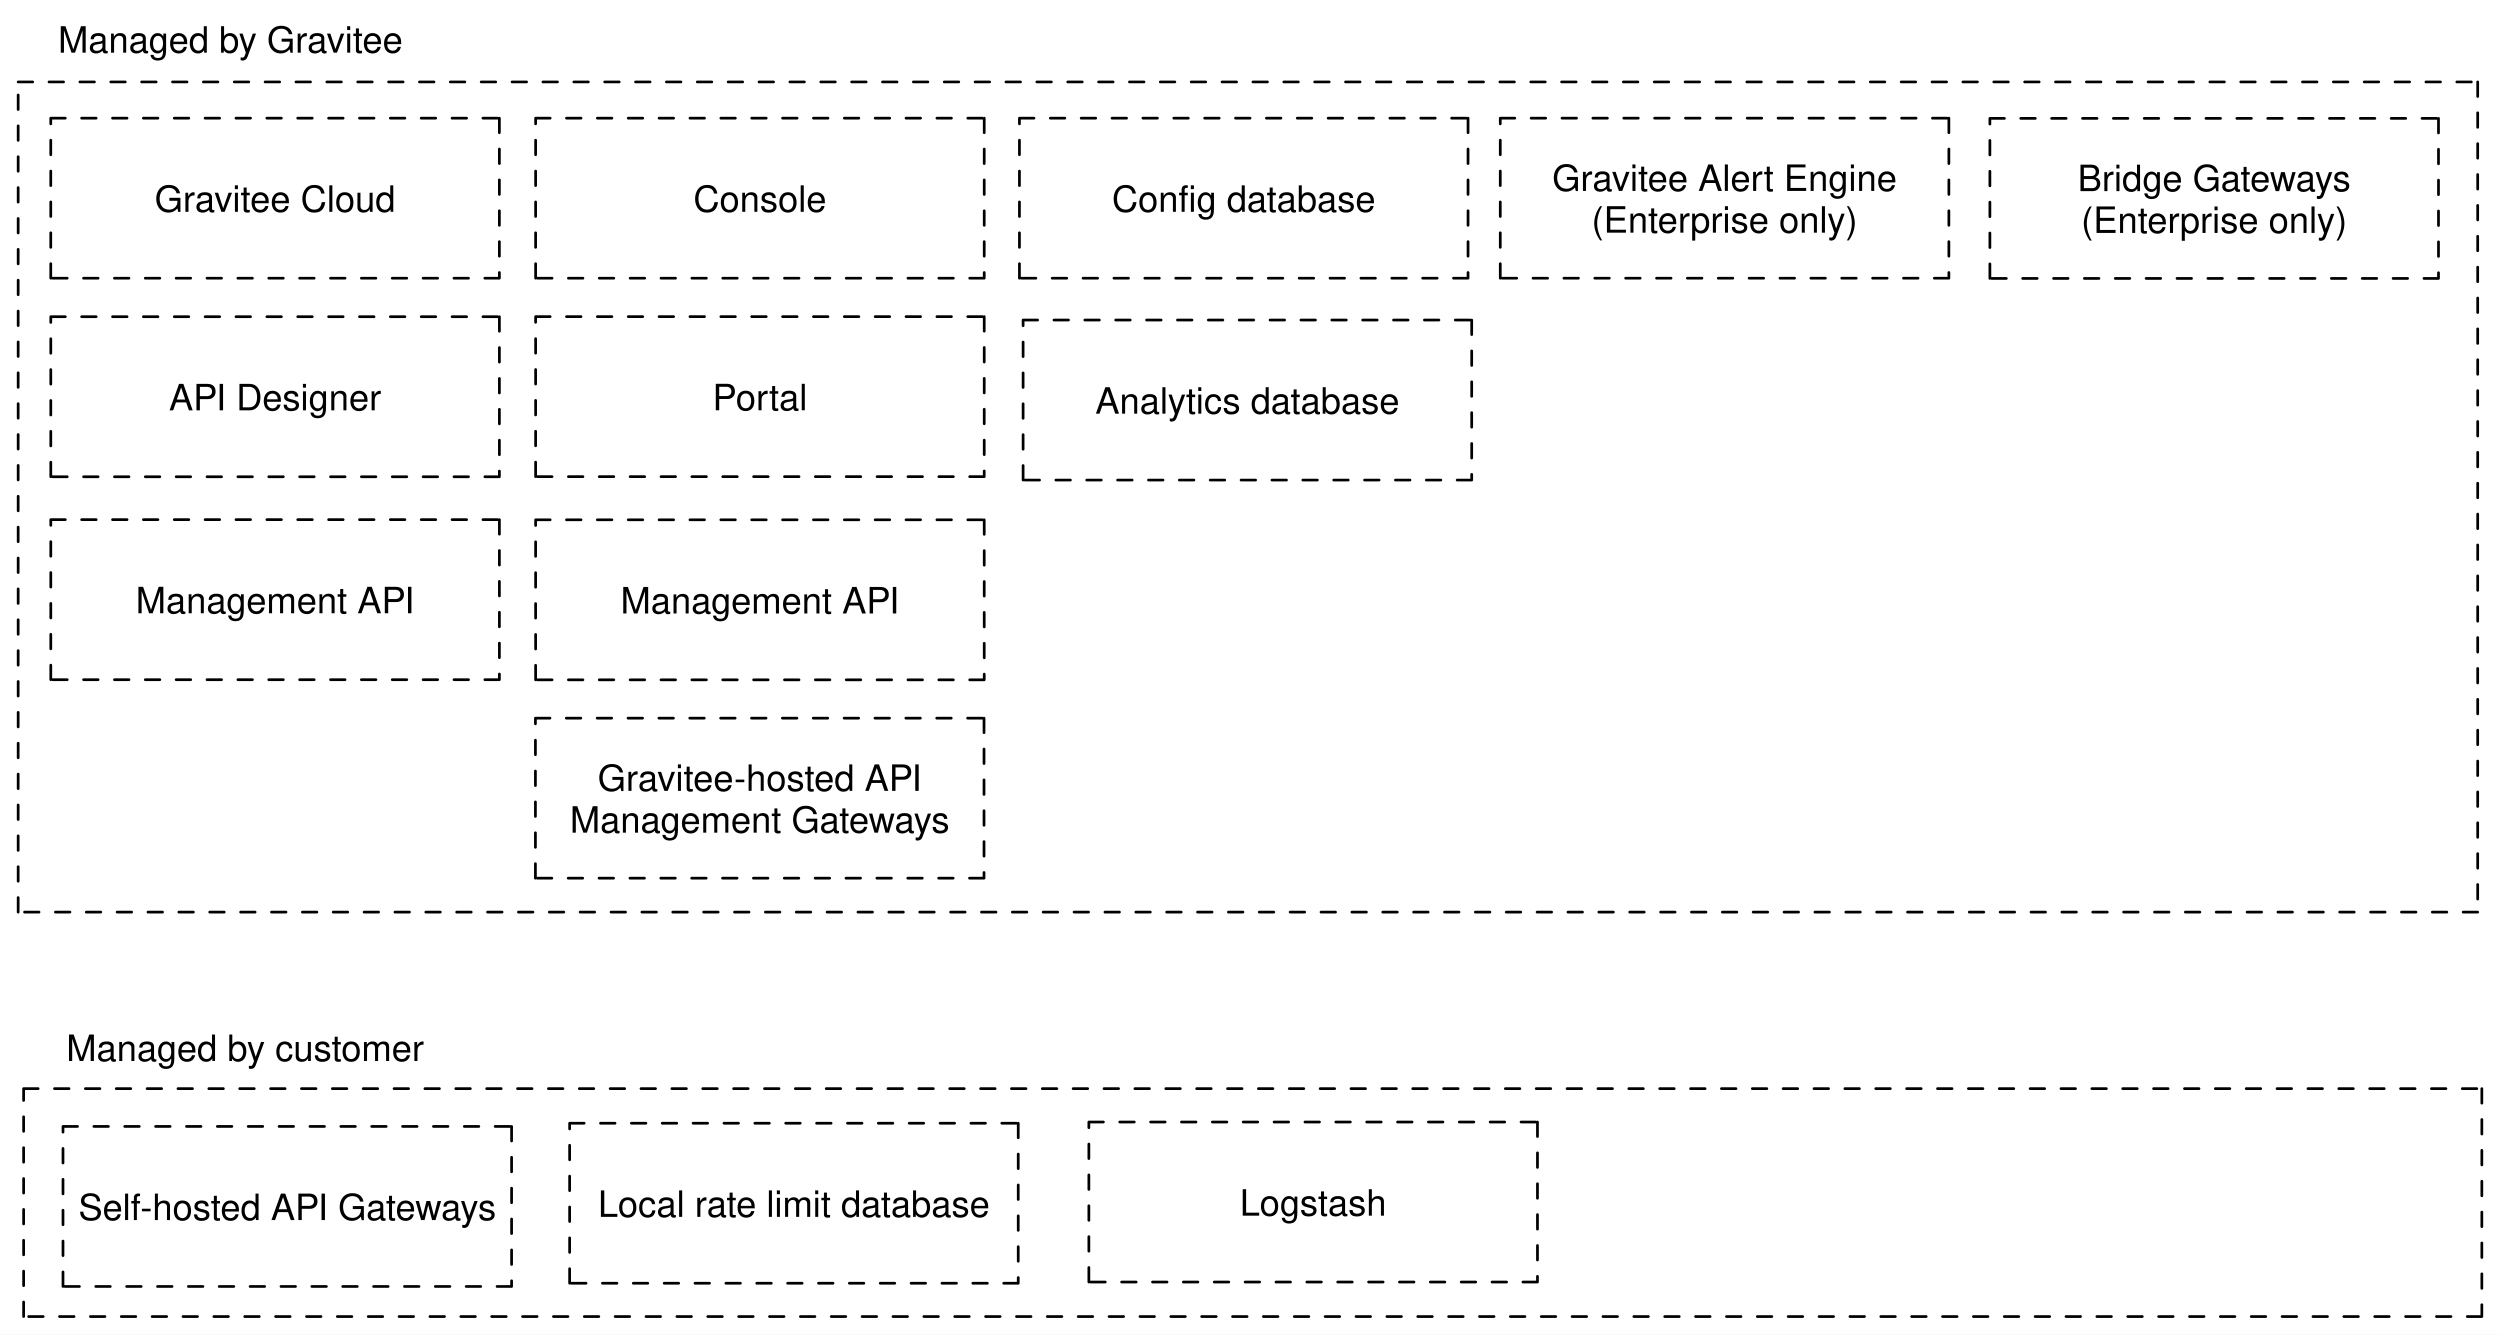
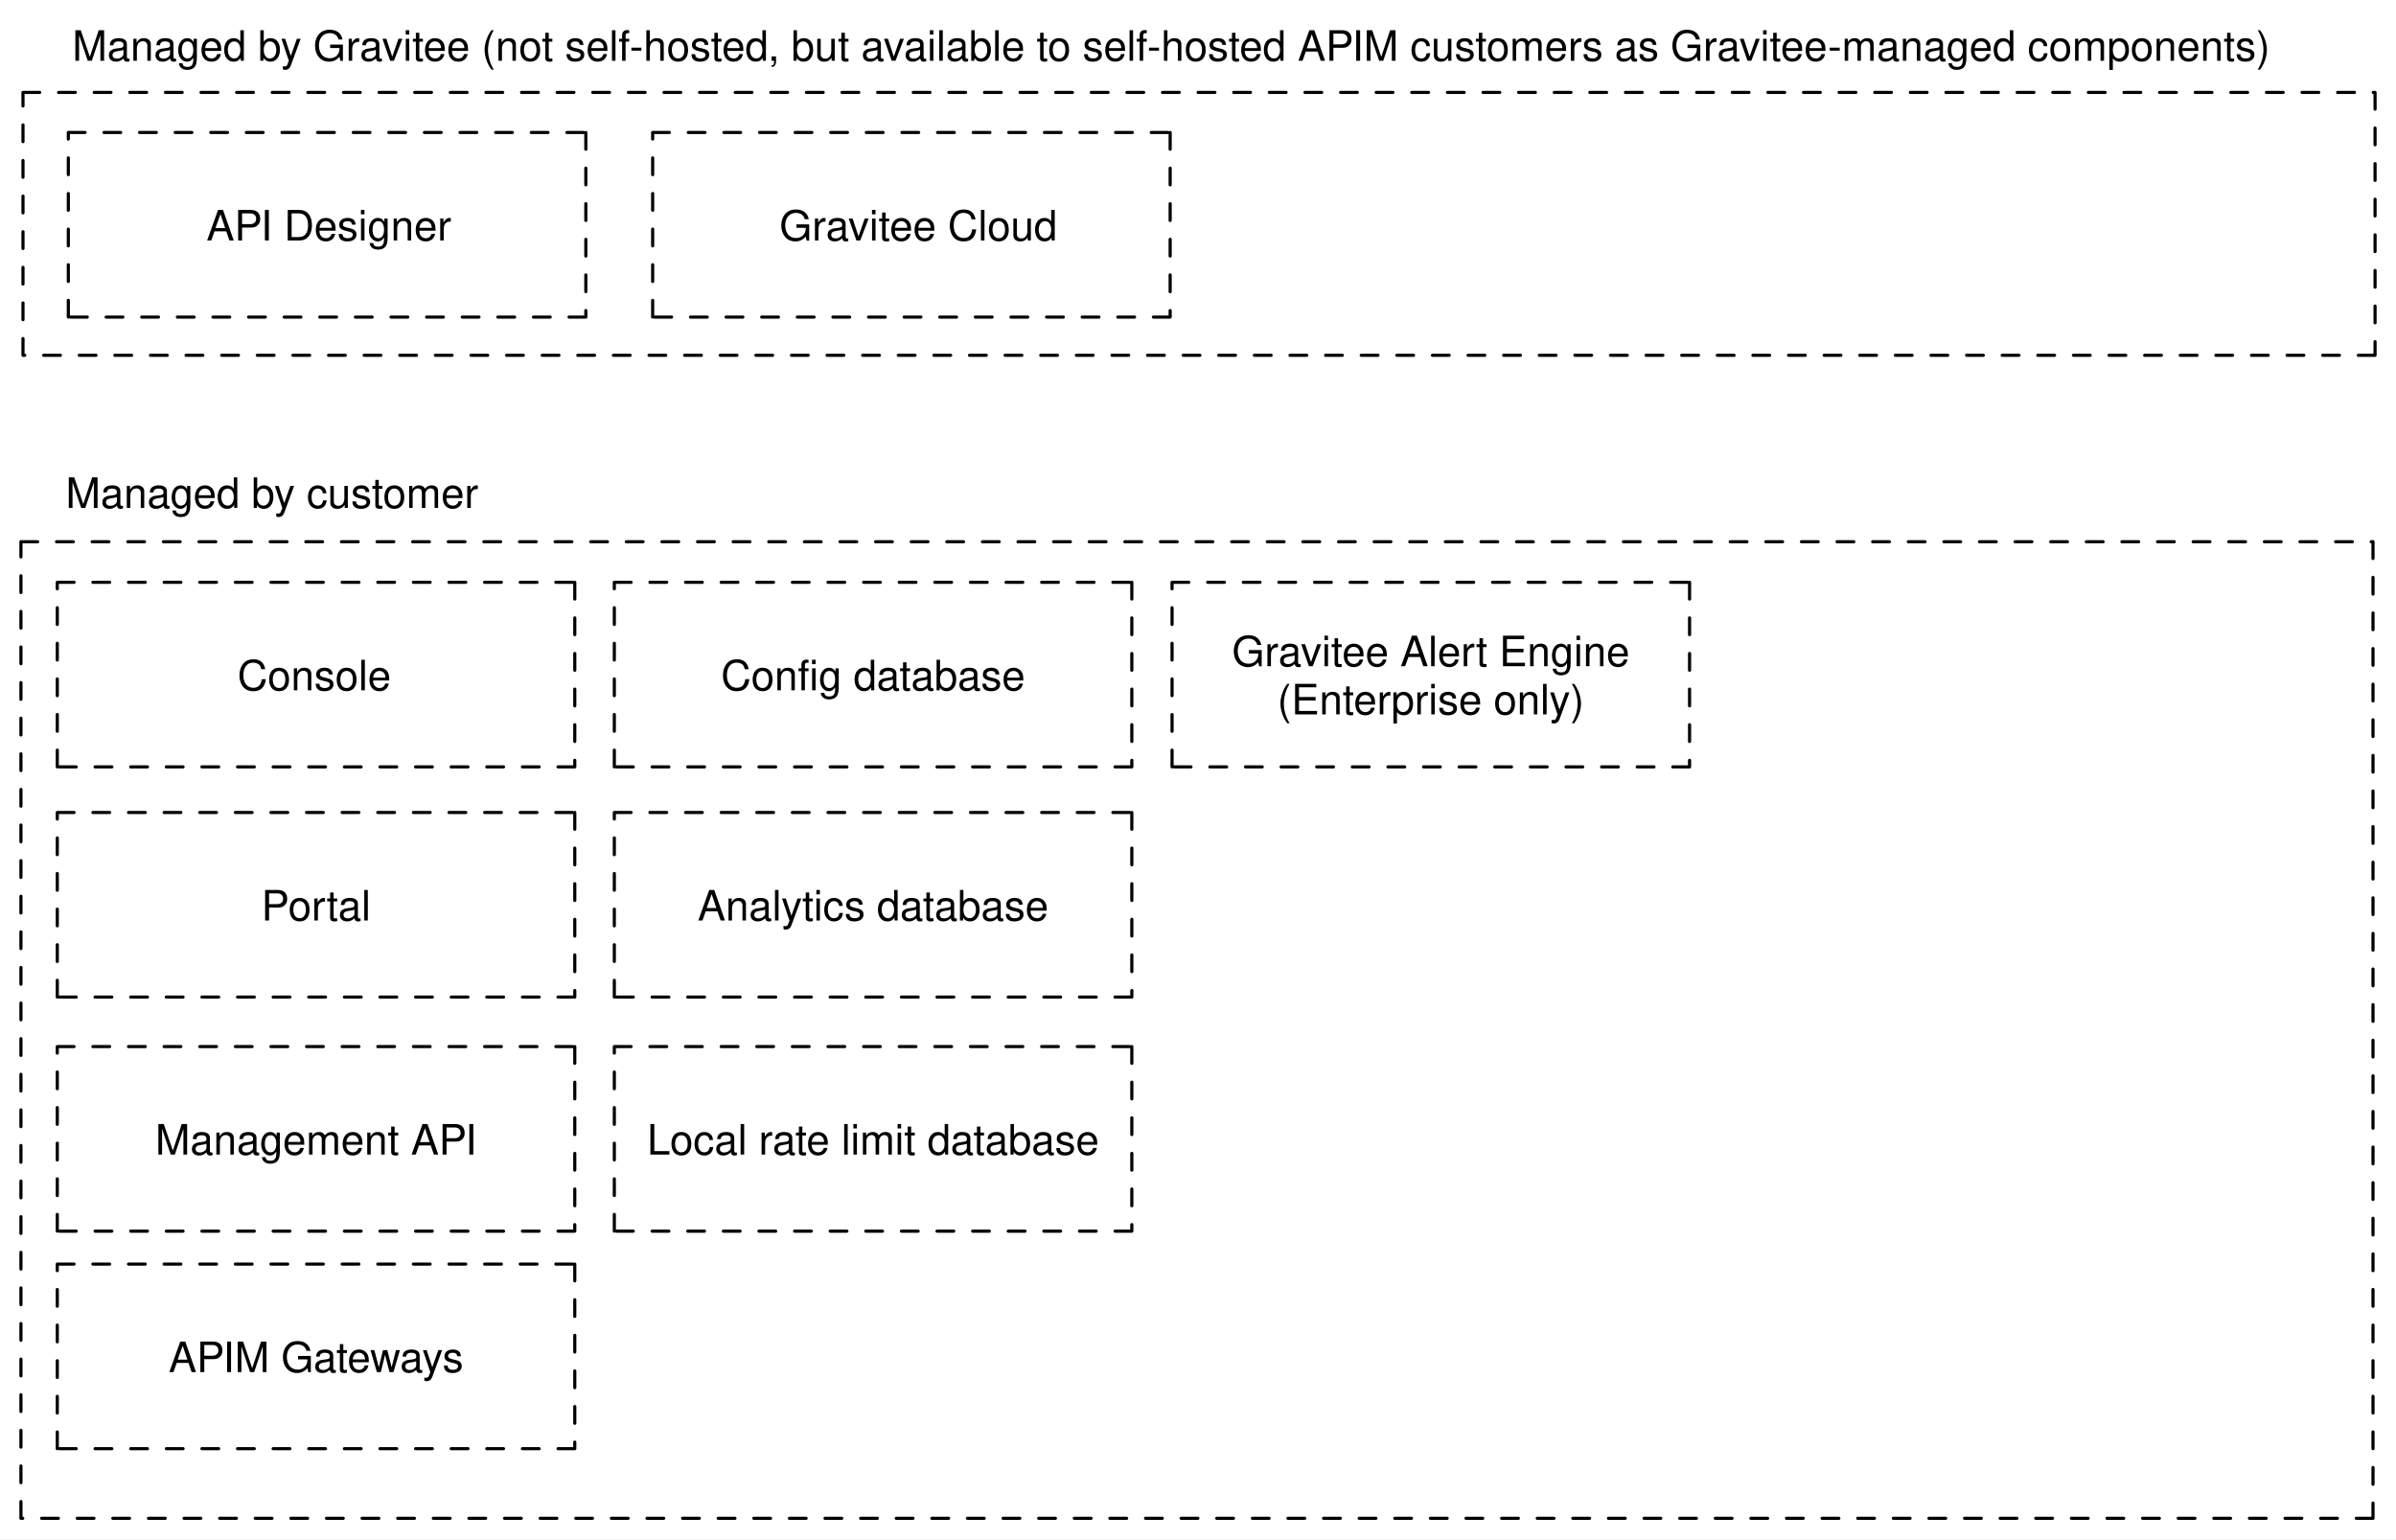
- <svg xmlns="http://www.w3.org/2000/svg" version="1.1" viewBox="0 0 1376.783 735.032" width="2753.566" height="1470.064">
+ <svg xmlns="http://www.w3.org/2000/svg" version="1.1" viewBox="0 0 1143.836 734.898" width="2287.672" height="1469.797">
  
-   eyJ2ZXJzaW9uIjoiMSIsImVuY29kaW5nIjoiYnN0cmluZyIsImNvbXByZXNzZWQiOnRydWUsImVuY29kZWQiOiJ4nNVda3Oi2Fx1MDAxNv3ev8LKfLm3amTO+zHfXHUwMDEyjZ1E89Q879xKoVx1MDAxMiVcIlx1MDAxOECj6er/Plx1MDAwN5NWVIhiXHUwMDE06VRXV4eDsoG1zl57n312//iWy+35o56x93duz1x1MDAxODZ0y2y6+uven8HxgeF6pmOrITT+3XP6bmN8Ztv3e97ff/2l93pay/TrjtPRXHUwMDFhTvf9Y4ZldFxy2/fUif9Tv+dyP8Z/hy7kXHUwMDFhXHJft1uWMf7AeGh6LVxiXHUwMDA0mz985tjjXHUwMDBiQ0hcdTAwMTFkXHUwMDEyITA5w/SK6oK+0VTDT7rlXHUwMDE505Hg0N752XO9eUnh9e1cdTAwMDOoWaPnXsVcdTAwMDPd6XWfTMuq+iPr/bb0RrvvhqzyfNfpXHUwMDE4t2bTb1x1MDAwN1efOz75XFxT99rKgMmw6/RbbdvwgkcwtdTp6Vxy01x1MDAxZo1vcXr0/TmEz1x1MDAxYlx1MDAwNlx1MDAwZlxcSo1KIFx1MDAxMMBcdTAwMTDRydD4w4xqkCNBIWWhoXeTXG6O5biBSX+A8c/Uprre6LSUYXZzco7v6rbX0131sqbnvf66WUyxxjkmmE8v0jbMVttcdTAwMGZGXHUwMDEx1SjgXCJsnGeMX0LwXHTAXHRFk4Hgsr3j5lx1MDAxOFx1MDAxMP9cdTAwMGY/JLv58ZDsvmVNLVxyXHUwMDA2XHUwMDBlQyCafqbfa+rvr1x1MDAxYTLBkURcdTAwMDByIKYmWKbdmf86y2l0puhcdTAwMThcdTAwMWb9+ec6uEQyXHUwMDE2l1xmSq5eXHUwMDE3ZivD8uxBJ623W7dcdTAwMDduXHUwMDFl60V5fWTX/ZvfXHUwMDAwlkyjXHUwMDAyXHUwMDAyStTjn4VlXHUwMDFlXHUwMDBiqSFcZmZHtoBKooBcdTAwMDckZ1xu/URKsYhNQrlcdTAwMDZnjHhcdTAwMDcm5Fx1MDAxMlwiTNT0kVx1MDAwMjJcdTAwMTUgXHUwMDA0gmhTyPSNoVx1MDAxZj1Z4lhQXCJAsSRATVx1MDAxMyuj8pZcdTAwMWVWi7f4rXPfqjyDUr9cIkZgkFwiKuFaqMRcYmuAUyjp4mSJgSZcdTAwMTmdn0c3XHJLXHUwMDE0snGCQ4TnXHUwMDExSCllUtFHpFx1MDAwMkBcdChcdTAwMDRcdFx1MDAwMDh9zY7tV823d1xmzVx1MDAxYy3pXdNcdTAwMWH9XHUwMDEyXHUwMDA071xiXHKQqZ7PqW7rLaOZq49yjb7nO13DXHI/T89QXHUwMDA2jF24nPnovmW2XHUwMDAyIO9ZxtMswn1TqZHJsO/0pqNccmWKrr7OPW7O35Ljmi3T1q3aJ2atxTRcdTAwMTZcIvO8Klx1MDAwMURcdTAwMTBCMUcrXHUwMDEz7eVEvz/Gzou8Pu2Ucf/u4vSR+tknXHUwMDFhXHUwMDE0WtTUT1x1MDAxMNHwtvWIxKtQTFx1MDAxMVx1MDAxZDHAOUmFY5xDXHUwMDE2siFFjn139YHpXHUwMDFiRsY4NjFrfZ0lII0jXHUwMDFhR1x1MDAwMFx1MDAwMUng6jy7XHUwMDFmnp5cZlx1MDAxYiVSOqL4XFx3qlx1MDAwMntcdTAwMGb5zMssjKCGOCGQXHUwMDAwNu/QXHUwMDA01aTSMVx1MDAxMEi8RZ2FXGLX5qTchHRCaFx1MDAxMFx0OWPaRGJx5eGwXHUwMDEwZGPs+1x1MDAxOJiiaFx1MDAwNkkzs3XovVx1MDAxN3zHKHlcIo+qV2Wn03fpWV+ivcl5Pz/+tUn3uZ5XQfGxLmdK2CCBxMpoj77rzaLdcyxzw+qNa1xcqeU5/zGeXHUwMDAxXHUwMDAzf6M0XHUwMDEzm+XBxsGOyVwiyiPUXHUwMDFiXHUwMDE0XHUwMDE4XHUwMDEzLsDGsJ1cdTAwMWT1VjWsp3zb8ZRccrn9i+Pcd2XNqz7yXHUwMDEyuZeGuq+w6ltwMF2z2VxmT/qzPmbZZD3vdmJtXt/3UFx1MDAwNmLpXGKRQiFFoaltXHUwMDE5XHUwMDFkqy46dGCtyq27lrxcdTAwMDdusXVbfcu+84EqwsZywfPkMVNcdTAwMDE+R1xiMi63XHUwMDFh5K/pfFRcdTAwMTBGXHUwMDE4hirk3bHz4cP2lXlHxOMgf11u1K7L/e6wlcz5QFx1MDAwNuhcdTAwMTRo20pcdTAwMWXE+1x1MDAxZUFcdTAwMTBcdTAwMGasWFx1MDAxZOzRN51138OBtuB18lx1MDAxODONq1x1MDAxOIJhxuGWs1mrOFx1MDAxZchcdTAwMTWqXHUwMDE171LKXHUwMDFiJMXe1zzPr4ghV7CcfjNVf7Nkfp73N3OWru9lXHUwMDE4i08lQMmV7F9d8j1cdTAwMWbwXHUwMDAxb3deXHUwMDBl+NGFhXVZ2q9cdTAwMTjZXHUwMDBmcKiASthFJZGz7mMgQkxcdTAwMDC6QSqu52Pq9tnNiezVzuqFQ3lR9KrfYecymY9cdG5+6lx1MDAwMba5dFwi4nNnhFx1MDAwMMo5l6vnqPP2bemYNWr5+tDrd/b7XHUwMDA3bq1/kHnEXHUwMDBihTepRD2aXVD7LUBPXHUwMDE4XHUwMDEylFCxa8w/3dngZt89bVxyXvev9DvZfXhhZIe66lPMS1x1MDAxMFx1MDAxYkpwNX9cdTAwMTAlU1dcdTAwMTdXqHp2Tl6e9drtpeX3y6dcdTAwMGa3tzeH2cc8XHUwMDA1XHUwMDFhWIzq84gqrFx1MDAwMTRcdTAwMWZkZFx1MDAwNO1M6SzE+c5n+L7duKyY1uXxdZOJgnEwKvdv3ERoXHUwMDE3Qlx1MDAwNUM8XHUwMDE1tENcdTAwMDTiNY1cdTAwMTBcdTAwMThDiFx1MDAxM1x1MDAwNFx1MDAxM/fC0Fx1MDAxZkbl6vdcdTAwMDJ+XHUwMDAx9/z6sNxcdTAwMWHAzONcdTAwMWRCiDQupVx1MDAwML+hslGExGpaYmTXqVt+fVWrn9aO6tC/oi6sPVxmXHUwMDFhN1x0Z3lcdTAwMDRcdTAwMThOR9lA/ElcdTAwMTCtomj1XHUwMDE2cFx1MDAwMm1DabF7XzntnnVcdTAwMWbvXHUwMDA2hVx1MDAwN3lftEpu9nGPXHUwMDA10lxiVlx1MDAxModFXHUwMDA001xu95BcdTAwMDKokCVIJpcslJzHJOyNd4P7aqF8M3pcdTAwMTR++bxrXGZcdTAwMDfk7fX1muhcdHFPIICbwn1cXNZcYoc84zziXHUwMDExokg95Vx1MDAwNDnS6DgmPcSvlzdijGt0tvot3cxRXHUwMDE0yCNWLFx1MDAwNFx1MDAxNoyE58Jt5o2SxpPTl7xO3qjg2J5jJVv//mrCaEmyZT5h9MvEtWhGeLygkkIo11x1MDAxMnY9y2hcdTAwMTZcdTAwMWQ6ZZ1mQiqaIUTY7GJ3yklaXHUwMDEyUWO4yDWMJcGUpkO1dFO0XG7HT2Yrp4zQXHUwMDAzkqVKuSXZnlxiys2Yulx1MDAxNvUoJ7HUY1T9QUlKUKLjuMxTT0mmyFVAXHUwMDE0VH5jXHUwMDAxXHUwMDA03WpcdTAwMDFcbuQrVVRipT1cdTAwMDFcctdIbJF2QjAsk5T0fo12+1xu1yNFXHUwMDE2bzfMW5JzmmdehLVrkU/GJ1x1MDAxMlx1MDAxMCBcdTAwMTQwXHUwMDEyTr4vXZWMXGYms04+XGJcdNSC4lx1MDAxZoLgYlwigVxiXHKl4vhkXHUwMDA0XHUwMDA1XHSbpyCkhFx1MDAxMFx1MDAwMTZcdTAwMTg/bTK0/1x1MDAxYVx1MDAwNSdLfvuWYk/u0FaQN/6x/3NcdTAwMThQq+eanpFzbGv030hiXHUwMDEytFx1MDAxZGIuSY7FLlsuu4e16FxuXHUwMDAx5XF8hVhcbqR0WqioZmnJTGRcdTAwMTCceb5cdTAwMTLENMKULlss2Fx1MDAxY/NVeUsmMd6yy6RyNb4qY6iS1elUXHUwMDEzXHUwMDEwpFRxaoQ9cM1my5iUguV2zdUlXHS9ea7Om5+QpJ8vwnJcdTAwMThHVMSCrDVNkKi8bFZcbuTlwLbOSvn7XHUwMDAzWlx1MDAxZp68XFz0M5+ojC07QFRqiyWoWclQXHUwMDEyglx1MDAwNVx1MDAxNYJHx5ZcdTAwMWbH1NGe125cdTAwMGW7mPfAnUGoXHUwMDAzr55cdTAwMWLN219cdTAwMTnE9Fx1MDAxMpmyQLAurOvi6O22+uIhmpdcdTAwMTedXHUwMDFklibEhnko3nMpYYWVXHUwMDE5q+cxo28664RgXFz5pog8JkJcXJvffbBpNtCViq5cdTAwMDOlSyREMfJyi+DPTqrzwnF93Uo1+Fsyv8/7rVx1MDAwZlx1MDAwYtd3Tlx1MDAxMJD4dTRMXHRcdTAwMTBcblx1MDAwNqvLyKOSPrpcdTAwMTDffZvln286o+fXm1HvJfNsjHVPcCwhZTbXzyjGUnJcdTAwMTYjJ6dcdTAwMDTVjdr5i4lcdTAwMDf5h2uz415UnCezWkzfOzUuXHUwMDA3/st+u3ZzZJ1cdTAwMWZcdTAwMWXei+dX/fEgg96Jf7axW1KAk9RTRN901vnAUPQqXHUwMDFihFSjWy9cdTAwMWaCdKU1NqTiKUxo6GZSgn92/NP7/s/AsGBcdTAwMWZOqn5qyURcdTAwMWa9U3Vi6fr+itFP9u0pyErIXHUwMDEzXHUwMDE0cbvP+Mo4fUA1o8WNXG7QKy4updl24Vx1MDAwYlx1MDAxYoXmm8BMwyk878qy4rAgwJJjsMFcdTAwMDY163mituh5o+OT18vaQX545eZLl1x1MDAwZfFcdTAwMTJ5XCJOpcTplLOqcChcdTAwMTbwXHUwMDAwI8whSZDmu3y8elx1MDAxOfC3k6pn997KdThCJ4Pqb1xm+ECgwe1m49dEO2eEccl3jfU8lI+10uXlXblaJMVRq3dXqeWzinVcYtgnJU4y2Fx1MDAwNMxcdTAwMTPUXjBXL1x1MDAxN4bUrdxcXFlmzW24rPCa/Vx1MDAwZWRBMEJcYsJcdTAwMDJFlDlcdE1QPrc4lVx1MDAxMcBDMU62w1xyNlx1MDAwMFlcdTAwMGbyN92e3SNFf3BcdTAwMGVN+75frciTdjdZoKEwT7feQlxuXHUwMDEzXHUwMDFjXHUwMDBidlwiOFx1MDAxMCRJX7Nop5ZcdTAwMWXY191cdTAwMDdcdTAwMWHkwaJWW4NMmHJu2+22XHUwMDAxQ1r7s32gXHUwMDEyM/U6wp2IttnbRk23LL1cIqNgXHUwMDA3f9HwlOxP2DjqqyHEXHUwMDEy8b1Q51x1MDAxMLZzLcKR0KS14F1cYlx0+qck6G9cdTAwMTntWTNPOFx1MDAwNrRcdTAwMDVcdTAwMGYyXHTu2Vx1MDAwMlx1MDAxN3dcdTAwMTTcYylJsPctlZZcdTAwMWaJXHUwMDE1ztdcYrfDqH2J/P9K1Fx1MDAxZUc6XHUwMDExn06DTFx1MDAwNjpcdTAwMDMkaLRcdTAwMTPt27NOOiqFRlx1MDAxNpshvtMuaMKDtrwzXHRGtHBbLFDgSn4rYSfTKaVNqrG+RrpfxTjhvjX/2CGAf9p4Z1tVXG5LXCKUuIqi8E1E3cKnRF2yrUrGr83yYJ+LRFx0ts+WLlmrjFqH1/dvhbbM21x1MDAwN2fG02vmIzBcdTAwMDaAhlx1MDAwNEJocVdcdTAwMTVcdTAwMTREQ1xiMzxcdTAwMWKcZSVcdTAwMDRcdTAwMGJa13FcdTAwMDQ22Gj3YyBpXGJcdTAwMDZcdTAwMWT3oXphlr2nXHUwMDEyclx1MDAxZcHrg3GEd9hcdTAwMDXuc8xTXHUwMDE2X3auwlx1MDAwZlx1MDAxNdPKXHUwMDA0la+nxf3H+oldl+5Dq3vRr12h3vFp5jEvXHUwMDA001x1MDAxMIZBN9WFVr5cdTAwMDJrlG49XHUwMDE2W3fXOJFIXHTamFx1MDAxYZ30IF/GreGR3PdcdTAwMWHPx4hcIqe7L55cdTAwMTnLZOPD+CBISMFcdTAwMDFcdTAwMDJcdPZYRFx1MDAxM32zYN948ylcdTAwMDaJhsFCd8P3xodM42LrmyxcdTAwMTCMqFx1MDAxOI3qP0UhXHUwMDBmNoenU+KdbufDiqOEUs5VNuQss2v6u9lssUShzCuweKPXXCIjlzKOjIxTXHUwMDE1XHUwMDE5kVx1MDAwNLFR9FxmlHEuqsBHQ5SIiGx3wEVcYlx1MDAwNdxyXHUwMDEzUrFie2suOFx1MDAxMVx1MDAxY6fzf1x1MDAxOKRNxZbnK0mRKvOW6KRF5n3Y+E60b1x1MDAxZq50T+/1qr56euqcd9qp92I2P1x1MDAxZcH0ie1cckzj9WBcdTAwMTFcdTAwMWF/PI1/gm9cdTAwMWSTN6CJXHUwMDExvJ5cdTAwMWY/v/38XHUwMDE3RZVcdTAwMTZZIn0=
+   eyJ2ZXJzaW9uIjoiMSIsImVuY29kaW5nIjoiYnN0cmluZyIsImNvbXByZXNzZWQiOnRydWUsImVuY29kZWQiOiJ4nN1cXFlz2khcdTAwMTd9z69QeV7mq4o1vS/zZtZ4N+DBdma+cskgQCAkWVx1MDAxMmCcyn+fXHUwMDE2dlglXHUwMDFiXGLIyvjBXHUwMDE1qyX17e5z7j33qjvfPmnaQTj2zIM/tVx1MDAwM/OpYdhW0zdGXHUwMDA3n6PrQ9NcdTAwMGYs11FNaPJ34Fx1MDAwZfzG5M5OXHUwMDE4esGff/xheJ7etsJcdTAwMDfX7elccrf/8phpm33TXHRcdTAwMDN149/qb037Nvk915FvNkLDadvm5IFJ06wvzPny1Vx1MDAwYteZ9Fx1MDAwYqnkTHJMwPRcdTAwMGUrKKj+QrOpmluGXHUwMDFkmLOW6NLByWmR2HdcdTAwMTXjrtc9w4fg/uaiXHUwMDFjPM26bVm2XVx1MDAwYsf2y6iMRmfgz1x1MDAxOVx1MDAxNYS+2zNvrGbYiXpfuj59rmlcdTAwMDRcdTAwMWRlwLTZd1x1MDAwN+2OY1x1MDAwNtFcZswsdT2jYYXj6EVgdvVlXHUwMDFh5u97iuabXHUwMDBiXHUwMDFkqLFShui0YfKo4DpcdTAwMDaAXHUwMDBiONfwYk7etV0/Muc3MPmZ2fNgNHptZZTTnN5cdTAwMTP6hlx1MDAxM3iGr9Zpdt/ox0AhQrqgXHUwMDEy81lcdTAwMWZcdTAwMWTTanfCqFx1MDAxMVGdLlx1MDAxYmBO5p9QIVx1MDAxMFx1MDAwNFx1MDAxNE1cdTAwMWKiXr3j5lx1MDAwNFxu/5+fXHUwMDFmp/k6P87AtmeGRlxyxTn4zJ5cdTAwMTl4TeNllSFcdTAwMTNcdTAwMWNJSFx1MDAwNZBMTttty+ktv852XHUwMDFivVx1MDAxOTAmV79/3lx1MDAwMpFMiCREXHUwMDEyjlx1MDAwNeKco7VcdTAwMDF55Vx1MDAwNyf06jrfP1x1MDAxZKLuY++if83Ogl9cdTAwMDCQXFyHam1cdTAwMTcwXHUwMDExPUpcdTAwMDDUXHUwMDA1+jg4XHUwMDEyxvRVJGKIsCCApFx1MDAwMkTEOOC7XHUwMDAyYmg+hXFcdTAwMTgkSCZhXHUwMDEwXHUwMDEyLCmGXHUwMDAwrlx1MDAwZkKr1q2H3VLNl4NuoXxx83VIvHaKIIRbgVx1MDAxMCusMVx1MDAwMFedXCLFOuRSLcdcdTAwMWVBXGIoW0VcdTAwMWbCy8hTwOOUUMRZJrE3W2LXXHRr1nM0yVxiLFxcLVx1MDAxOX3LXHUwMDFl/1xi+i/gjECpZujccIy22dRcdTAwMWXGWtk3hlZomtrvjlx1MDAxYmqBabdcdTAwMGU7bqCM+6w9XGZCzVx1MDAxOFx1MDAxYZZtPNimXHUwMDE2uvOt2tHV8bnWXHUwMDE4XHUwMDA0odtXKNaMYPqmw/7r25WQ8FxcJ1x1MDAxYf3/5tdLvcVyJniXXHUwMDBihlx1MDAxZNlWO2LIgW22XHUwMDE2qVx1MDAxM1pKz0ybQ9ebtTbUQFxy9Tr/uLk8Ya5vtS3HsK8/bNBbOVxiTN5wXHUwMDEwXHUwMDFjXHUwMDAzXHUwMDAxJWRrO4hcdTAwMWWGvbvR7Wngj9tXaGQ/XHUwMDFlXHUwMDA2xnnmXHUwMDFkXHUwMDA0kkInXHUwMDFjrcomrKJcdTAwMDTjdL+yXHTN2feWh2BQ2Vx1MDAwMfGcqPhPeohcdTAwMWZ4z1x1MDAxOIenZm2vXHUwMDA3XHUwMDExgklUQ0BcYo7lJoLw3DwtSVx1MDAxZve6rD9cYr2TL8+dVlDKviCUUo+071x1MDAwMqMmmFx1MDAwMEwneI+RXHUwMDE4XHUwMDExrlx1MDAwM7JcdTAwMTDsp2xcdTAwMTNCqVQhXHUwMDAxW5WEUOlcdTAwMDaVmtC53HGftFO525xcdTAwMWXbZ3aiVFFcdTAwMTJcdTAwMWFcdTAwMTmBSlx0S7B+uuxcdTAwMWFXT+3csDUwh1x1MDAxNfvhXHUwMDBiVZ16XHUwMDBmv1x1MDAwMFx1MDAxOIm+iIhJaoKgXHUwMDBl96lcdLdEXCJSXHRcclH5a0pcdTAwMTKRMcjSQVwiXHUwMDAxKFx0iVRcbjJcdTAwMWbx3sOhf5lcdTAwMGK6hWql9USeS1WSP6pcYljMPFx1MDAwZZWH0bEkKlx1MDAxOUO/XHUwMDA2XHUwMDE0IVCJilpcdTAwMTm6Oyi+Nsyws4CfXHUwMDA19Tq33lx1MDAxN/cuwfUn77bxWLquQPhQvrm7Ppje9/31X2/iXHUwMDFjqeCbXG7OXHUwMDE5JEk4h4BcdTAwMGKuplSuXHUwMDFm/4+esHNneC0xOGU5nlx1MDAwYm/blN5lXHUwMDFl6lx1MDAwMilFvaKzs4pzwriKgkjurjK5XHUwMDFkzLHwzJ7ZrlWP7z1jdI86X05cdTAwMWaHm8FcdTAwMWMrfNFdwTy52pRcYnCVTVxiySFZ35fHczs9gG+XSzIgdblcXFWaYJxinVMoXHUwMDE3vfzO601zXHUwMDEz/FYyyVx1MDAxNbAhYjCdmvumPna2yNskk3nXaVltTVx1MDAxOWFEqeNGiWRDXHJnPvdcXEkl+1azOe/eXHUwMDE3s8n3XHUwMDA0yHKCuWzqVqzDkCbRjinKXHUwMDAxKlx1MDAxMVmbdfGuJuusXHUwMDEzlK6UciekI0hH+yedjKngXHUwMDEwtkI6zFxiXHUwMDExjOJ0SLepx/850k1rnEe2ooxWdFx1MDAxNM7Nf5zfi1x1MDAxMZ8831xuTM117HF8aZag/bDxXHUwMDFkjbTMxrXHsFx1MDAxN1xyiClcdTAwMTFcdTAwMTRcdLZ+hMQ8XGK7t4fF8NZsXHUwMDExfmx8fSreXHUwMDFlZl5cdTAwMDImZjvqilx1MDAwZVZiZ0akIIRcXFx1MDAxMVf5k/g60FSLXHUwMDFkXGbQhVx1MDAwMGhYur5ul+i9fTtiJF/9odXSk4yOXHUwMDA1Ty7Naj3PzCvjXHUwMDBlnNfrvdvCXHUwMDA3ZkZJwVx1MDAwYrHE4MU5RpBwsX5cdTAwMTkqftCZJ4RcdTAwMTTxkpEyvJQs7Txy8bW+PVxiIFx0IFx1MDAwMMen+3vEfnZE5ZGKXHUwMDEzY1x1MDAxNXyCj9GV77j65UhcdTAwMTZj7fYxi4vknVVcdTAwMDRDTjBev2wxXHUwMDFhXHUwMDE0z3nuL1x1MDAwZl3QQuvo5O7G6fS87FM0KWYxXHUwMDEy7TGhJIshXHUwMDBiUVxu1PWEXHUwMDFjb8baXu6kelTCPO/du4/N28JNXHUwMDExc5R+xLo5XHUwMDAx3S9HsuHbf9VqN5XLnnvGO1x1MDAxOYxYhCWXq1x1MDAxOVx1MDAxNVx1MDAwMHCwvoSLXHUwMDFmdObpwIlO4lwiXHUwMDE241Q1SIn2W82b87JvXHUwMDE1OTBcdTAwMDFcdTAwMWOy9yXbzlx0kJ2wdeaqIKP5ylx1MDAwNs22+lb4MdHrXHUwMDFkp79cdTAwMWO9ko3ePogp9ZLEWlx1MDAxMjn2hVrYu/vgivbgsVxc8fllPsx5wKlcdTAwMTVcYktzXHUwMDFm3C4/d2Y660IqfDEp2O4+vm9cdTAwMTebhG1z42RUblx1MDAwN1a9f3l2X0BOnW5cdTAwMTib0vueylx1MDAxM/dcdTAwMWQr18yitIquj/WxNGvDr2WrXG5cdTAwMWT3bPR8Vr8n1dEvivUsqzUlojlW0eGjoW6I05vWhZ9vtlx1MDAwNs99xG5JlV5cdTAwMDVZhTpDieU0XHUwMDA0sdJcdMqxrVx1MDAwZvVSuzW4rtOz1tdKd1xcqcBuXHUwMDEz9tOsfe9cdTAwMTLqnDCdg72WvbeupEEoxIJK/lx1MDAxOKT3XHUwMDBiRrcscOHxbthcdTAwMWZ9qT62WodcdTAwMTfVXHUwMDBmRHpSwsFcdTAwMTN36FxuLFx1MDAxMJByg1xuWXwgS1x1MDAwZuJb7uCXQF9OKtIpkFGyiu243fuCQ1xud+m8d4m6n0shrlxcPzTsVPOFd/T1cr7wauFW5II8MS+ASilcYsTE+lx1MDAxZk/jY2fm2UWATmLYlU4yr2Z5LYphLlx0g2KHe3GyQ7GXfeaRYdGZj1Sp9o68j99cdTAwMTE/tXQrymGSuPOYY1xmOIFcdTAwMWJcdTAwMTTQ4oN49ilHYynHudTR3k+cQLJcdTAwMWXlqFA0UFx1MDAxMjKd85DpUm5ytqqsTFx1MDAxOFx1MDAxOeMgVca9k2WsfMpZMPRNwr2ZKonkXHUwMDAyXHUwMDE4RFx1MDAwMCBcdTAwMDY2qYCVW7bhh1x1MDAxN8+GXezmcqVz+1x1MDAxMoZO5lMlxSudxVx0yayePiGSYiBISlv+d3r4JFFwzcX75XRcdTAwMDYqh4NcYls/nanflOzRc/H5fnhntp9HXHUwMDE1v3L9WMk8XGYxozqLO5GMsNRcdTAwMDHY+3a1OS/5lvuHPDr7hFL6f1x1MDAxOTZcdTAwMDXfT7t/rWBcdTAwMDbKY2fjpOGCPdupqmT/LnH0jX6Tc7xGbdSBTqHcXHUwMDE52jn7yqmfWeZxmnuvt+SViE9k0tl6XHUwMDFk59pXWUVgdG5G8v9iXHUwMDFhk3edwLU3+7S4Jz79MGUrKlx1MDAxMZRcdTAwMTiioFx1MDAwMEJKKTaQSsMmPM6H1rE7gl1cdTAwMDNcdTAwMWM+n1x1MDAxNJxrmXkuMVx1MDAxNYpcdTAwMTBcdTAwMDarheWUYlx1MDAxNF6LTVxiUIC53GUtOTsxarpcdTAwMWQ5b7uDZlx1MDAxNli1ZNFcdTAwMGK5Pr2WyFx1MDAwZlxmz6uFasbUnS9UU2thNV+HPXvvwdAyR7lVPPzWmvxEb51cdTAwMTA2YoZcdTAwMTktybfvn77/XHUwMDBiipZcXMEifQ==
  <defs>
    <style class="style-fonts">
      @font-face {
        font-family: "Virgil";
        src: url("https://unpkg.com/@excalidraw/excalidraw@0.14.2/dist/excalidraw-assets/Virgil.woff2");
      }
      @font-face {
        font-family: "Cascadia";
        src: url("https://unpkg.com/@excalidraw/excalidraw@0.14.2/dist/excalidraw-assets/Cascadia.woff2");
      }
    </style>
  </defs>
-   <rect x="0" y="0" width="1376.783" height="735.032" fill="#ffffff" />
-   <g stroke-linecap="round" transform="translate(13.00977 599.5244) rotate(0 676.8867 62.75391)">
-     <path d="M0 0 C496.59 0, 993.19 0, 1353.77 0 M1353.77 0 C1353.77 43.03, 1353.77 86.06, 1353.77 125.51 M1353.77 125.51 C940.26 125.51, 526.75 125.51, 0 125.51 M0 125.51 C0 99.68, 0 73.84, 0 0" stroke="#000000" stroke-width="1.5" fill="none" stroke-dasharray="8 9" />
+   <rect x="0" y="0" width="1143.836" height="734.898" fill="#ffffff" />
+   <g stroke-linecap="round" transform="translate(10.97656 44.12109) rotate(0 561.4297 62.75391)">
+     <path d="M0 0 C303.23 0, 606.45 0, 1122.86 0 M1122.86 0 C1122.86 35.2, 1122.86 70.39, 1122.86 125.51 M1122.86 125.51 C681.65 125.51, 240.43 125.51, 0 125.51 M0 125.51 C0 79.8, 0 34.09, 0 0" stroke="#000000" stroke-width="1.5" fill="none" stroke-dasharray="8 9" />
  </g>
-   <g stroke-linecap="round" transform="translate(10 45.12109) rotate(0 677.2505 228.5938)">
-     <path d="M0 0 C341 0, 682 0, 1354.5 0 M1354.5 0 C1354.5 100.63, 1354.5 201.25, 1354.5 457.19 M1354.5 457.19 C1015.92 457.19, 677.33 457.19, 0 457.19 M0 457.19 C0 291.72, 0 126.26, 0 0" stroke="#000000" stroke-width="1.5" fill="none" stroke-dasharray="8 9" />
+   <g stroke-linecap="round" transform="translate(10 258.6484) rotate(0 561.4297 233.125)">
+     <path d="M0 0 C263.84 0, 527.67 0, 1122.86 0 M1122.86 0 C1122.86 104.32, 1122.86 208.65, 1122.86 466.25 M1122.86 466.25 C768.71 466.25, 414.56 466.25, 0 466.25 M0 466.25 C0 363.7, 0 261.14, 0 0" stroke="#000000" stroke-width="1.5" fill="none" stroke-dasharray="8 9" />
  </g>
-   <g transform="translate(36.49414 565.3174) rotate(0 100 11.5)">
+   <g transform="translate(34.48047 10) rotate(0 528 11.5)">
+     <text x="0" y="19" font-family="Helvetica, Segoe UI Emoji" font-size="20px" fill="#000000" text-anchor="start" style="white-space: pre;" direction="ltr">Managed by Gravitee (not self-hosted, but available to self-hosted APIM customers as Gravitee-managed components)</text>
+   </g>
+   <g transform="translate(31.35156 223.4961) rotate(0 100 11.5)">
    <text x="0" y="19" font-family="Helvetica, Segoe UI Emoji" font-size="20px" fill="#000000" text-anchor="start" style="white-space: pre;" direction="ltr">Managed by customer</text>
  </g>
-   <g transform="translate(31.96582 10) rotate(0 96.5 11.5)">
-     <text x="0" y="19" font-family="Helvetica, Segoe UI Emoji" font-size="20px" fill="#000000" text-anchor="start" style="white-space: pre;" direction="ltr">Managed by Gravitee</text>
+   <g stroke-linecap="round" transform="translate(32.61719 63.25781) rotate(0 123.5234 44.06445)">
+     <path d="M0 0 C82.76 0, 165.52 0, 247.05 0 M247.05 0 C247.05 18.16, 247.05 36.32, 247.05 88.13 M247.05 88.13 C181.85 88.13, 116.65 88.13, 0 88.13 M0 88.13 C0 66.28, 0 44.42, 0 0" stroke="#000000" stroke-width="1.5" fill="none" stroke-dasharray="8 9" />
  </g>
-   <g stroke-linecap="round" transform="translate(34.69336 620.3428) rotate(0 123.5234 44.06445)">
-     <path d="M0 0 C95.53 0, 191.06 0, 247.05 0 M247.05 0 C247.05 32.47, 247.05 64.94, 247.05 88.13 M247.05 88.13 C180.82 88.13, 114.59 88.13, 0 88.13 M0 88.13 C0 64.45, 0 40.76, 0 0" stroke="#000000" stroke-width="1.5" fill="none" stroke-dasharray="8 9" />
+   <g stroke-linecap="round" transform="translate(27.34766 278.0078) rotate(0 123.5234 44.06445)">
+     <path d="M0 0 C86.41 0, 172.82 0, 247.05 0 M247.05 0 C247.05 28.63, 247.05 57.26, 247.05 88.13 M247.05 88.13 C169.75 88.13, 92.45 88.13, 0 88.13 M0 88.13 C0 64.75, 0 41.36, 0 0" stroke="#000000" stroke-width="1.5" fill="none" stroke-dasharray="8 9" />
  </g>
-   <g transform="translate(41.2168 652.9072) rotate(0 117 11.5)">
-     <text x="117" y="19" font-family="Helvetica, Segoe UI Emoji" font-size="20px" fill="#000000" text-anchor="middle" style="white-space: pre;" direction="ltr">Self-hosted API Gateways</text>
+   <g stroke-linecap="round" transform="translate(293.2734 278.0078) rotate(0 123.5234 44.06445)">
+     <path d="M0 0 C60.44 0, 120.87 0, 247.05 0 M247.05 0 C247.05 19.78, 247.05 39.56, 247.05 88.13 M247.05 88.13 C151.37 88.13, 55.7 88.13, 0 88.13 M0 88.13 C0 69.4, 0 50.67, 0 0" stroke="#000000" stroke-width="1.5" fill="none" stroke-dasharray="8 9" />
  </g>
-   <g stroke-linecap="round" transform="translate(27.95801 65.07935) rotate(0 123.5234 44.06445)">
-     <path d="M0 0 C98.25 0, 196.5 0, 247.05 0 M247.05 0 C247.05 33.52, 247.05 67.03, 247.05 88.13 M247.05 88.13 C185.32 88.13, 123.58 88.13, 0 88.13 M0 88.13 C0 69.75, 0 51.37, 0 0" stroke="#000000" stroke-width="1.5" fill="none" stroke-dasharray="8 9" />
+   <g stroke-linecap="round" transform="translate(559.5352 278.0078) rotate(0 123.5234 44.06445)">
+     <path d="M0 0 C70.79 0, 141.59 0, 247.05 0 M247.05 0 C247.05 20.36, 247.05 40.71, 247.05 88.13 M247.05 88.13 C189.62 88.13, 132.19 88.13, 0 88.13 M0 88.13 C0 67.25, 0 46.37, 0 0" stroke="#000000" stroke-width="1.5" fill="none" stroke-dasharray="8 9" />
  </g>
-   <g transform="translate(83.98145 97.6438) rotate(0 67.5 11.5)">
-     <text x="67.5" y="19" font-family="Helvetica, Segoe UI Emoji" font-size="20px" fill="#000000" text-anchor="middle" style="white-space: pre;" direction="ltr">Gravitee Cloud</text>
-   </g>
-   <g stroke-linecap="round" transform="translate(294.9736 65.07935) rotate(0 123.5234 44.06445)">
-     <path d="M0 0 C72.96 0, 145.92 0, 247.05 0 M247.05 0 C247.05 20.9, 247.05 41.81, 247.05 88.13 M247.05 88.13 C186.2 88.13, 125.35 88.13, 0 88.13 M0 88.13 C0 60.05, 0 31.98, 0 0" stroke="#000000" stroke-width="1.5" fill="none" stroke-dasharray="8 9" />
-   </g>
-   <g stroke-linecap="round" transform="translate(561.418 65.07935) rotate(0 123.5234 44.06445)">
-     <path d="M0 0 C50.19 0, 100.38 0, 247.05 0 M247.05 0 C247.05 26.87, 247.05 53.74, 247.05 88.13 M247.05 88.13 C154.28 88.13, 61.51 88.13, 0 88.13 M0 88.13 C0 61.39, 0 34.66, 0 0" stroke="#000000" stroke-width="1.5" fill="none" stroke-dasharray="8 9" />
-   </g>
-   <g stroke-linecap="round" transform="translate(563.4346 176.249) rotate(0 123.5234 44.06445)">
-     <path d="M0 0 C56.63 0, 113.26 0, 247.05 0 M247.05 0 C247.05 31.7, 247.05 63.4, 247.05 88.13 M247.05 88.13 C185.98 88.13, 124.91 88.13, 0 88.13 M0 88.13 C0 58.68, 0 29.24, 0 0" stroke="#000000" stroke-width="1.5" fill="none" stroke-dasharray="8 9" />
-   </g>
-   <g stroke-linecap="round" transform="translate(826.2188 65.07935) rotate(0 123.5234 44.06445)">
-     <path d="M0 0 C62.84 0, 125.69 0, 247.05 0 M247.05 0 C247.05 23.43, 247.05 46.85, 247.05 88.13 M247.05 88.13 C151.3 88.13, 55.56 88.13, 0 88.13 M0 88.13 C0 65.61, 0 43.1, 0 0" stroke="#000000" stroke-width="1.5" fill="none" stroke-dasharray="8 9" />
-   </g>
-   <g stroke-linecap="round" transform="translate(1095.857 65.20142) rotate(0 123.5234 44.06445)">
-     <path d="M0 0 C85.89 0, 171.78 0, 247.05 0 M247.05 0 C247.05 20.09, 247.05 40.18, 247.05 88.13 M247.05 88.13 C165.08 88.13, 83.1 88.13, 0 88.13 M0 88.13 C0 62.77, 0 37.42, 0 0" stroke="#000000" stroke-width="1.5" fill="none" stroke-dasharray="8 9" />
-   </g>
-   <g transform="translate(380.9971 97.6438) rotate(0 37.5 11.5)">
-     <text x="37.5" y="19" font-family="Helvetica, Segoe UI Emoji" font-size="20px" fill="#000000" text-anchor="middle" style="white-space: pre;" direction="ltr">Console</text>
-   </g>
-   <g transform="translate(610.9414 97.6438) rotate(0 74 11.5)">
+   <g transform="translate(342.7969 310.5723) rotate(0 74 11.5)">
    <text x="74" y="19" font-family="Helvetica, Segoe UI Emoji" font-size="20px" fill="#000000" text-anchor="middle" style="white-space: pre;" direction="ltr">Config database</text>
  </g>
-   <g transform="translate(601.958 208.8135) rotate(0 85 11.5)">
-     <text x="85" y="19" font-family="Helvetica, Segoe UI Emoji" font-size="20px" fill="#000000" text-anchor="middle" style="white-space: pre;" direction="ltr">Analytics database</text>
-   </g>
-   <g transform="translate(854.7422 86.1438) rotate(0 95 23)">
+   <g transform="translate(588.0586 299.0723) rotate(0 95 23)">
    <text x="95" y="19" font-family="Helvetica, Segoe UI Emoji" font-size="20px" fill="#000000" text-anchor="middle" style="white-space: pre;" direction="ltr">Gravitee Alert Engine</text>
    <text x="95" y="42" font-family="Helvetica, Segoe UI Emoji" font-size="20px" fill="#000000" text-anchor="middle" style="white-space: pre;" direction="ltr">(Enterprise only)</text>
  </g>
-   <g transform="translate(1139.881 86.26587) rotate(0 79.5 23)">
-     <text x="79.5" y="19" font-family="Helvetica, Segoe UI Emoji" font-size="20px" fill="#000000" text-anchor="middle" style="white-space: pre;" direction="ltr">Bridge Gateways </text>
-     <text x="79.5" y="42" font-family="Helvetica, Segoe UI Emoji" font-size="20px" fill="#000000" text-anchor="middle" style="white-space: pre;" direction="ltr">(Enterprise only)</text>
+   <g stroke-linecap="round" transform="translate(293.2734 387.9121) rotate(0 123.5234 44.06445)">
+     <path d="M0 0 C92.25 0, 184.5 0, 247.05 0 M247.05 0 C247.05 26.75, 247.05 53.5, 247.05 88.13 M247.05 88.13 C194.97 88.13, 142.88 88.13, 0 88.13 M0 88.13 C0 68.15, 0 48.16, 0 0" stroke="#000000" stroke-width="1.5" fill="none" stroke-dasharray="8 9" />
  </g>
-   <g stroke-linecap="round" transform="translate(294.9736 174.373) rotate(0 123.5234 44.06445)">
-     <path d="M0 0 C97.21 0, 194.42 0, 247.05 0 M247.05 0 C247.05 32.24, 247.05 64.48, 247.05 88.13 M247.05 88.13 C169.44 88.13, 91.83 88.13, 0 88.13 M0 88.13 C0 67.73, 0 47.33, 0 0" stroke="#000000" stroke-width="1.5" fill="none" stroke-dasharray="8 9" />
+   <g transform="translate(331.7969 420.4766) rotate(0 85 11.5)">
+     <text x="85" y="19" font-family="Helvetica, Segoe UI Emoji" font-size="20px" fill="#000000" text-anchor="middle" style="white-space: pre;" direction="ltr">Analytics database</text>
  </g>
-   <g transform="translate(391.4971 206.9375) rotate(0 27 11.5)">
+   <g stroke-linecap="round" transform="translate(293.2734 499.6758) rotate(0 123.5234 44.06445)">
+     <path d="M0 0 C50.07 0, 100.13 0, 247.05 0 M247.05 0 C247.05 22.87, 247.05 45.74, 247.05 88.13 M247.05 88.13 C189.48 88.13, 131.91 88.13, 0 88.13 M0 88.13 C0 57.69, 0 27.25, 0 0" stroke="#000000" stroke-width="1.5" fill="none" stroke-dasharray="8 9" />
+   </g>
+   <g transform="translate(307.2969 532.2402) rotate(0 109.5 11.5)">
+     <text x="109.5" y="19" font-family="Helvetica, Segoe UI Emoji" font-size="20px" fill="#000000" text-anchor="middle" style="white-space: pre;" direction="ltr">Local rate limit database</text>
+   </g>
+   <g stroke-linecap="round" transform="translate(27.34766 387.9121) rotate(0 123.5234 44.06445)">
+     <path d="M0 0 C51.25 0, 102.51 0, 247.05 0 M247.05 0 C247.05 26.16, 247.05 52.32, 247.05 88.13 M247.05 88.13 C149.56 88.13, 52.08 88.13, 0 88.13 M0 88.13 C0 65.45, 0 42.76, 0 0" stroke="#000000" stroke-width="1.5" fill="none" stroke-dasharray="8 9" />
+   </g>
+   <g stroke-linecap="round" transform="translate(27.34766 499.6758) rotate(0 123.5234 44.06445)">
+     <path d="M0 0 C59.78 0, 119.57 0, 247.05 0 M247.05 0 C247.05 32.84, 247.05 65.68, 247.05 88.13 M247.05 88.13 C162.8 88.13, 78.55 88.13, 0 88.13 M0 88.13 C0 63.91, 0 39.7, 0 0" stroke="#000000" stroke-width="1.5" fill="none" stroke-dasharray="8 9" />
+   </g>
+   <g stroke-linecap="round" transform="translate(27.34766 603.5234) rotate(0 123.5234 44.06445)">
+     <path d="M0 0 C88.12 0, 176.23 0, 247.05 0 M247.05 0 C247.05 19.95, 247.05 39.91, 247.05 88.13 M247.05 88.13 C165.51 88.13, 83.98 88.13, 0 88.13 M0 88.13 C0 65.4, 0 42.66, 0 0" stroke="#000000" stroke-width="1.5" fill="none" stroke-dasharray="8 9" />
+   </g>
+   <g transform="translate(123.8711 420.4766) rotate(0 27 11.5)">
    <text x="27" y="19" font-family="Helvetica, Segoe UI Emoji" font-size="20px" fill="#000000" text-anchor="middle" style="white-space: pre;" direction="ltr">Portal</text>
  </g>
-   <g stroke-linecap="round" transform="translate(294.9736 286.2617) rotate(0 123.5234 44.06445)">
-     <path d="M0 0 C54.38 0, 108.75 0, 247.05 0 M247.05 0 C247.05 22.03, 247.05 44.06, 247.05 88.13 M247.05 88.13 C157.64 88.13, 68.23 88.13, 0 88.13 M0 88.13 C0 69.61, 0 51.08, 0 0" stroke="#000000" stroke-width="1.5" fill="none" stroke-dasharray="8 9" />
-   </g>
-   <g transform="translate(340.9971 318.8262) rotate(0 77.5 11.5)">
+   <g transform="translate(73.37109 532.2402) rotate(0 77.5 11.5)">
    <text x="77.5" y="19" font-family="Helvetica, Segoe UI Emoji" font-size="20px" fill="#000000" text-anchor="middle" style="white-space: pre;" direction="ltr">Management API</text>
  </g>
-   <g stroke-linecap="round" transform="translate(27.96973 174.416) rotate(0 123.5234 44.06445)">
-     <path d="M0 0 C51.17 0, 102.34 0, 247.05 0 M247.05 0 C247.05 18.57, 247.05 37.14, 247.05 88.13 M247.05 88.13 C169.83 88.13, 92.62 88.13, 0 88.13 M0 88.13 C0 56.65, 0 25.16, 0 0" stroke="#000000" stroke-width="1.5" fill="none" stroke-dasharray="8 9" />
+   <g transform="translate(78.37109 636.0879) rotate(0 72.5 11.5)">
+     <text x="72.5" y="19" font-family="Helvetica, Segoe UI Emoji" font-size="20px" fill="#000000" text-anchor="middle" style="white-space: pre;" direction="ltr">APIM Gateways</text>
  </g>
-   <g stroke-linecap="round" transform="translate(27.96973 286.1797) rotate(0 123.5234 44.06445)">
-     <path d="M0 0 C91.02 0, 182.04 0, 247.05 0 M247.05 0 C247.05 23.62, 247.05 47.25, 247.05 88.13 M247.05 88.13 C180.66 88.13, 114.26 88.13, 0 88.13 M0 88.13 C0 65.03, 0 41.94, 0 0" stroke="#000000" stroke-width="1.5" fill="none" stroke-dasharray="8 9" />
+   <g stroke-linecap="round" transform="translate(311.5781 63.25781) rotate(0 123.5234 44.06445)">
+     <path d="M0 0 C74.72 0, 149.44 0, 247.05 0 M247.05 0 C247.05 18.64, 247.05 37.29, 247.05 88.13 M247.05 88.13 C181.78 88.13, 116.51 88.13, 0 88.13 M0 88.13 C0 64.43, 0 40.72, 0 0" stroke="#000000" stroke-width="1.5" fill="none" stroke-dasharray="8 9" />
  </g>
-   <g stroke-linecap="round" transform="translate(294.8613 395.4941) rotate(0 123.5234 44.06445)">
-     <path d="M0 0 C93.95 0, 187.91 0, 247.05 0 M247.05 0 C247.05 22.02, 247.05 44.04, 247.05 88.13 M247.05 88.13 C195.52 88.13, 143.99 88.13, 0 88.13 M0 88.13 C0 56.06, 0 23.99, 0 0" stroke="#000000" stroke-width="1.5" fill="none" stroke-dasharray="8 9" />
+   <g transform="translate(98.53906 95.82227) rotate(0 60 11.5)">
+     <text x="0" y="19" font-family="Helvetica, Segoe UI Emoji" font-size="20px" fill="#000000" text-anchor="start" style="white-space: pre;" direction="ltr">API Designer</text>
  </g>
-   <g transform="translate(91.49316 206.9805) rotate(0 60 11.5)">
-     <text x="60" y="19" font-family="Helvetica, Segoe UI Emoji" font-size="20px" fill="#000000" text-anchor="middle" style="white-space: pre;" direction="ltr">API Designer</text>
+   <g transform="translate(113.3711 310.5723) rotate(0 37.5 11.5)">
+     <text x="0" y="19" font-family="Helvetica, Segoe UI Emoji" font-size="20px" fill="#000000" text-anchor="start" style="white-space: pre;" direction="ltr">Console</text>
  </g>
-   <g transform="translate(73.99316 318.7441) rotate(0 77.5 11.5)">
-     <text x="77.5" y="19" font-family="Helvetica, Segoe UI Emoji" font-size="20px" fill="#000000" text-anchor="middle" style="white-space: pre;" direction="ltr">Management API</text>
-   </g>
-   <g transform="translate(311.8848 416.5586) rotate(0 106.5 23)">
-     <text x="106.5" y="19" font-family="Helvetica, Segoe UI Emoji" font-size="20px" fill="#000000" text-anchor="middle" style="white-space: pre;" direction="ltr">Gravitee-hosted API </text>
-     <text x="106.5" y="42" font-family="Helvetica, Segoe UI Emoji" font-size="20px" fill="#000000" text-anchor="middle" style="white-space: pre;" direction="ltr">Management Gateways</text>
-   </g>
-   <g stroke-linecap="round" transform="translate(313.7012 618.5752) rotate(0 123.5234 44.06445)">
-     <path d="M0 0 C68.61 0, 137.23 0, 247.05 0 M247.05 0 C247.05 24.21, 247.05 48.43, 247.05 88.13 M247.05 88.13 C195.39 88.13, 143.74 88.13, 0 88.13 M0 88.13 C0 60.58, 0 33.03, 0 0" stroke="#000000" stroke-width="1.5" fill="none" stroke-dasharray="8 9" />
-   </g>
-   <g stroke-linecap="round" transform="translate(599.6504 617.9053) rotate(0 123.5234 44.06445)">
-     <path d="M0 0 C97.24 0, 194.47 0, 247.05 0 M247.05 0 C247.05 18.49, 247.05 36.98, 247.05 88.13 M247.05 88.13 C193.17 88.13, 139.29 88.13, 0 88.13 M0 88.13 C0 59.68, 0 31.23, 0 0" stroke="#000000" stroke-width="1.5" fill="none" stroke-dasharray="8 9" />
-   </g>
-   <g transform="translate(327.7246 651.1396) rotate(0 109.5 11.5)">
-     <text x="109.5" y="19" font-family="Helvetica, Segoe UI Emoji" font-size="20px" fill="#000000" text-anchor="middle" style="white-space: pre;" direction="ltr">Local rate limit database</text>
-   </g>
-   <g transform="translate(681.6738 650.4697) rotate(0 41.5 11.5)">
-     <text x="41.5" y="19" font-family="Helvetica, Segoe UI Emoji" font-size="20px" fill="#000000" text-anchor="middle" style="white-space: pre;" direction="ltr">Logstash</text>
+   <g transform="translate(372.1094 95.82227) rotate(0 67.5 11.5)">
+     <text x="0" y="19" font-family="Helvetica, Segoe UI Emoji" font-size="20px" fill="#000000" text-anchor="start" style="white-space: pre;" direction="ltr">Gravitee Cloud</text>
  </g>
</svg>
